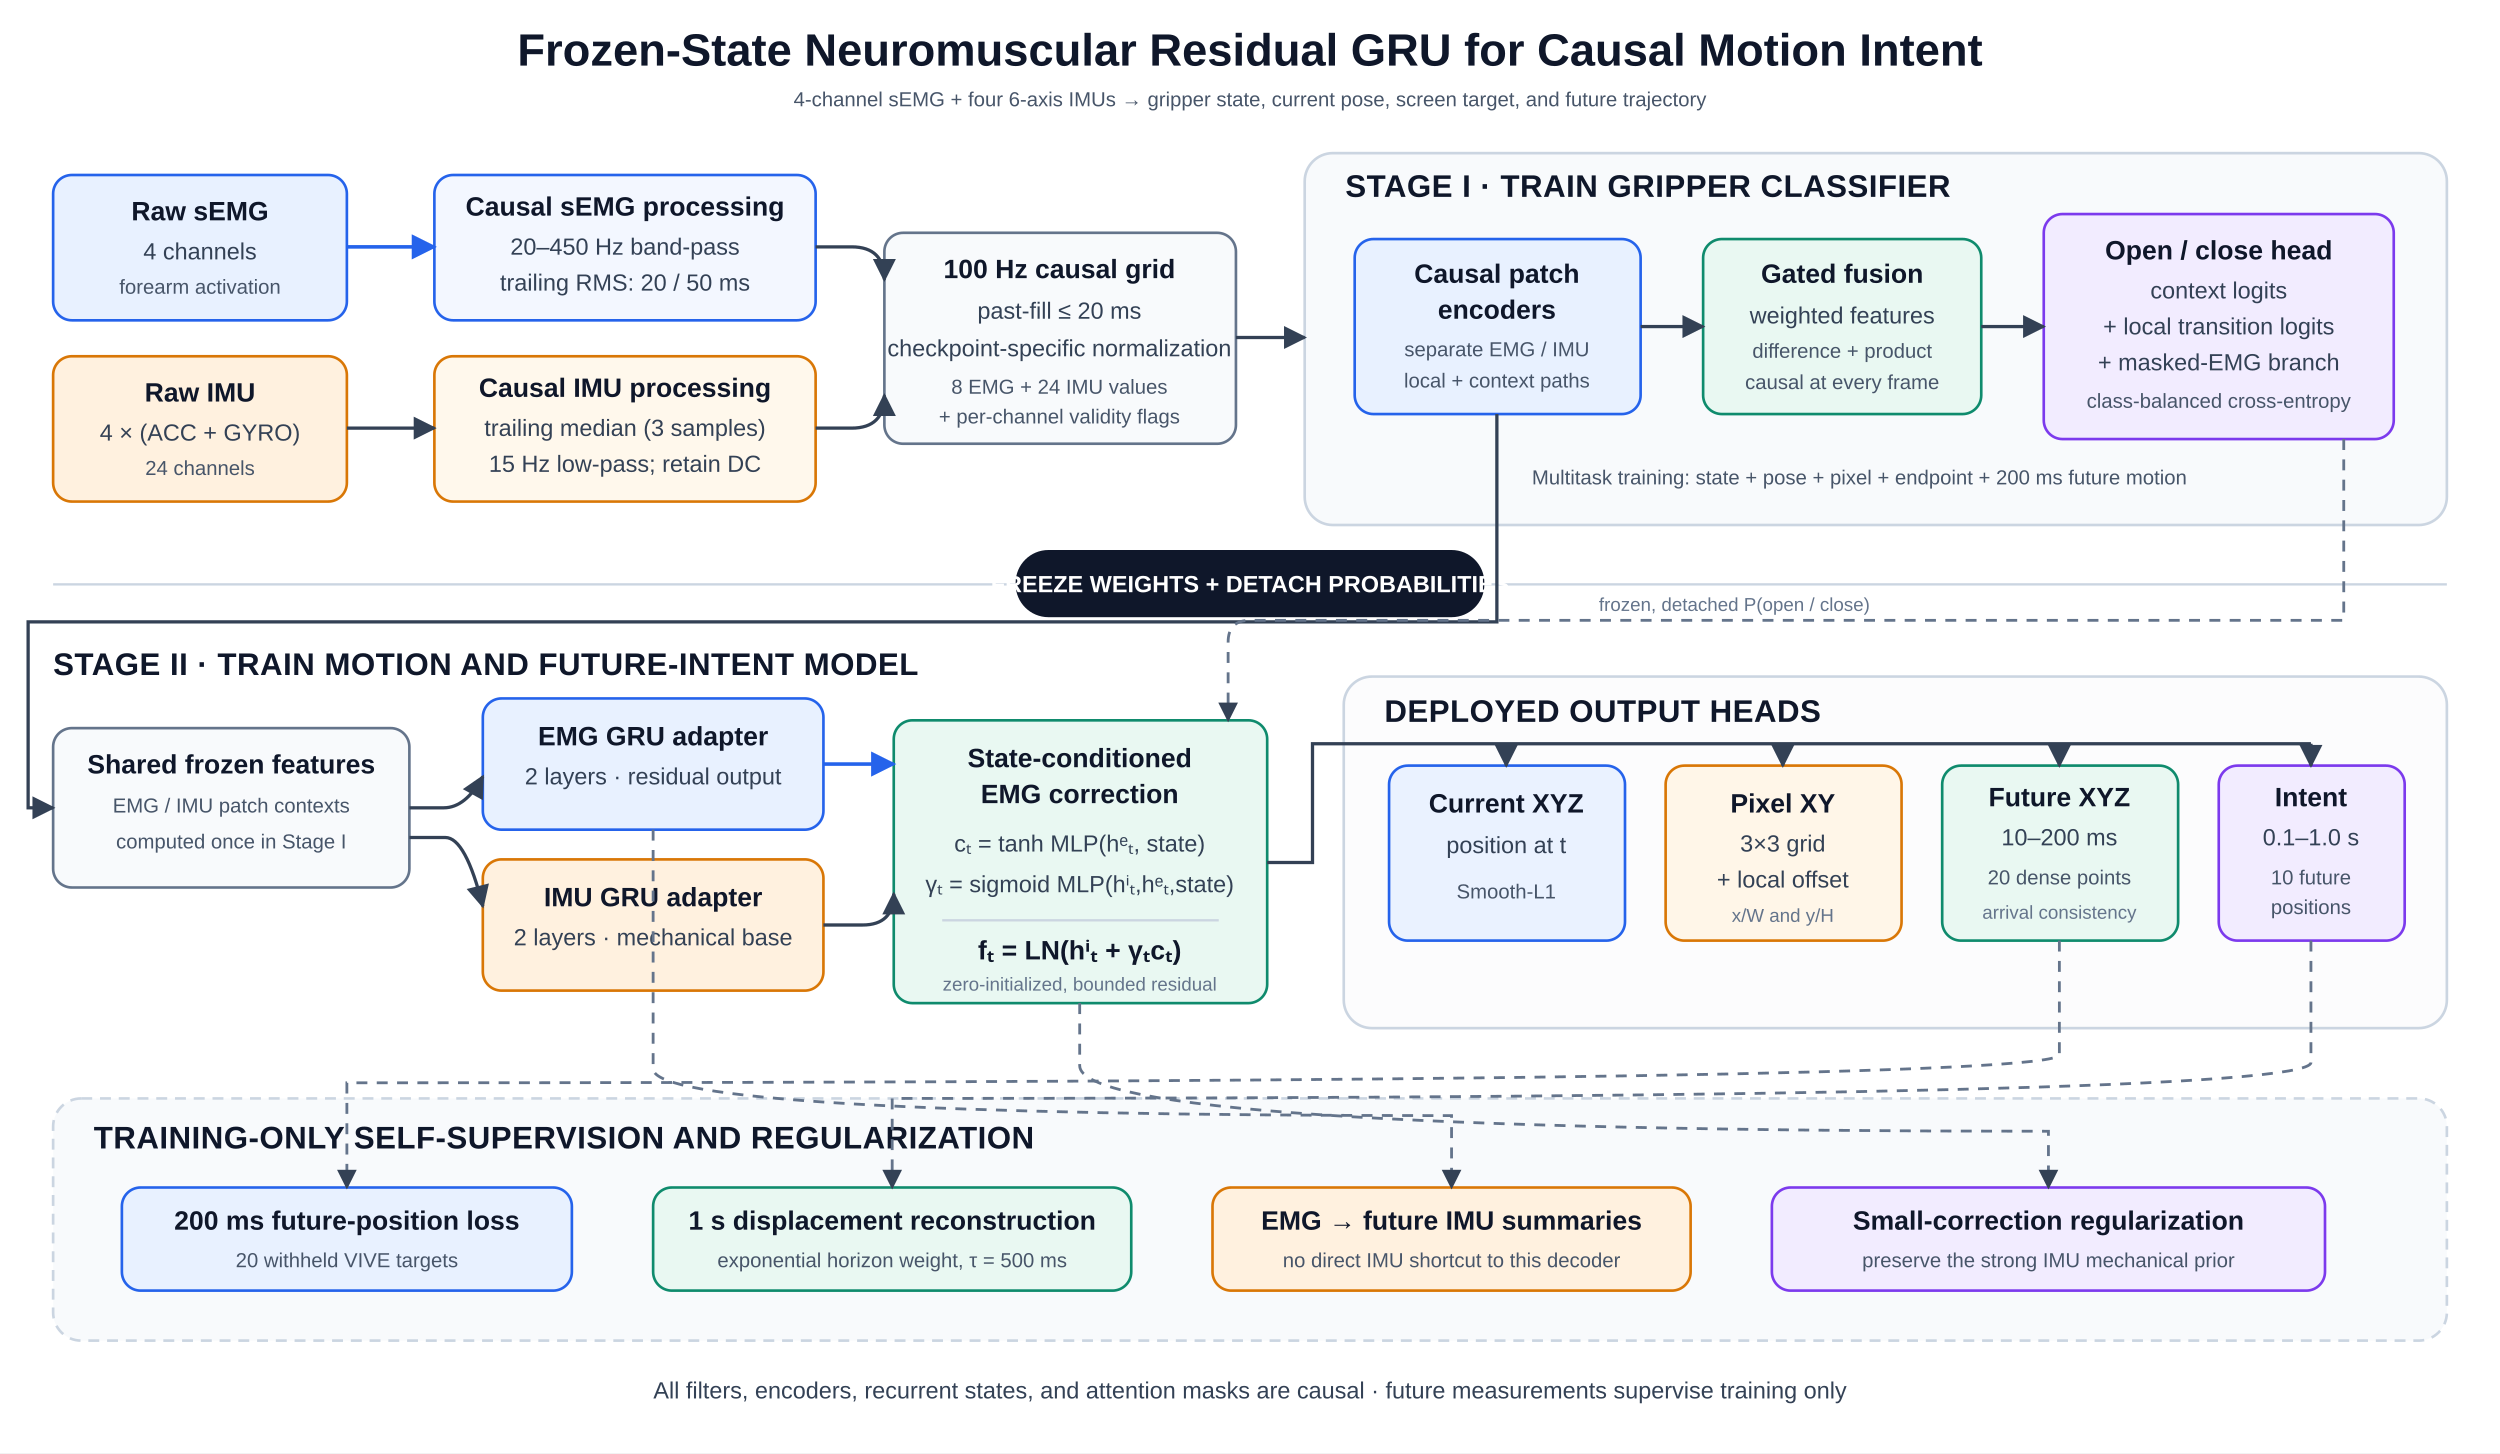
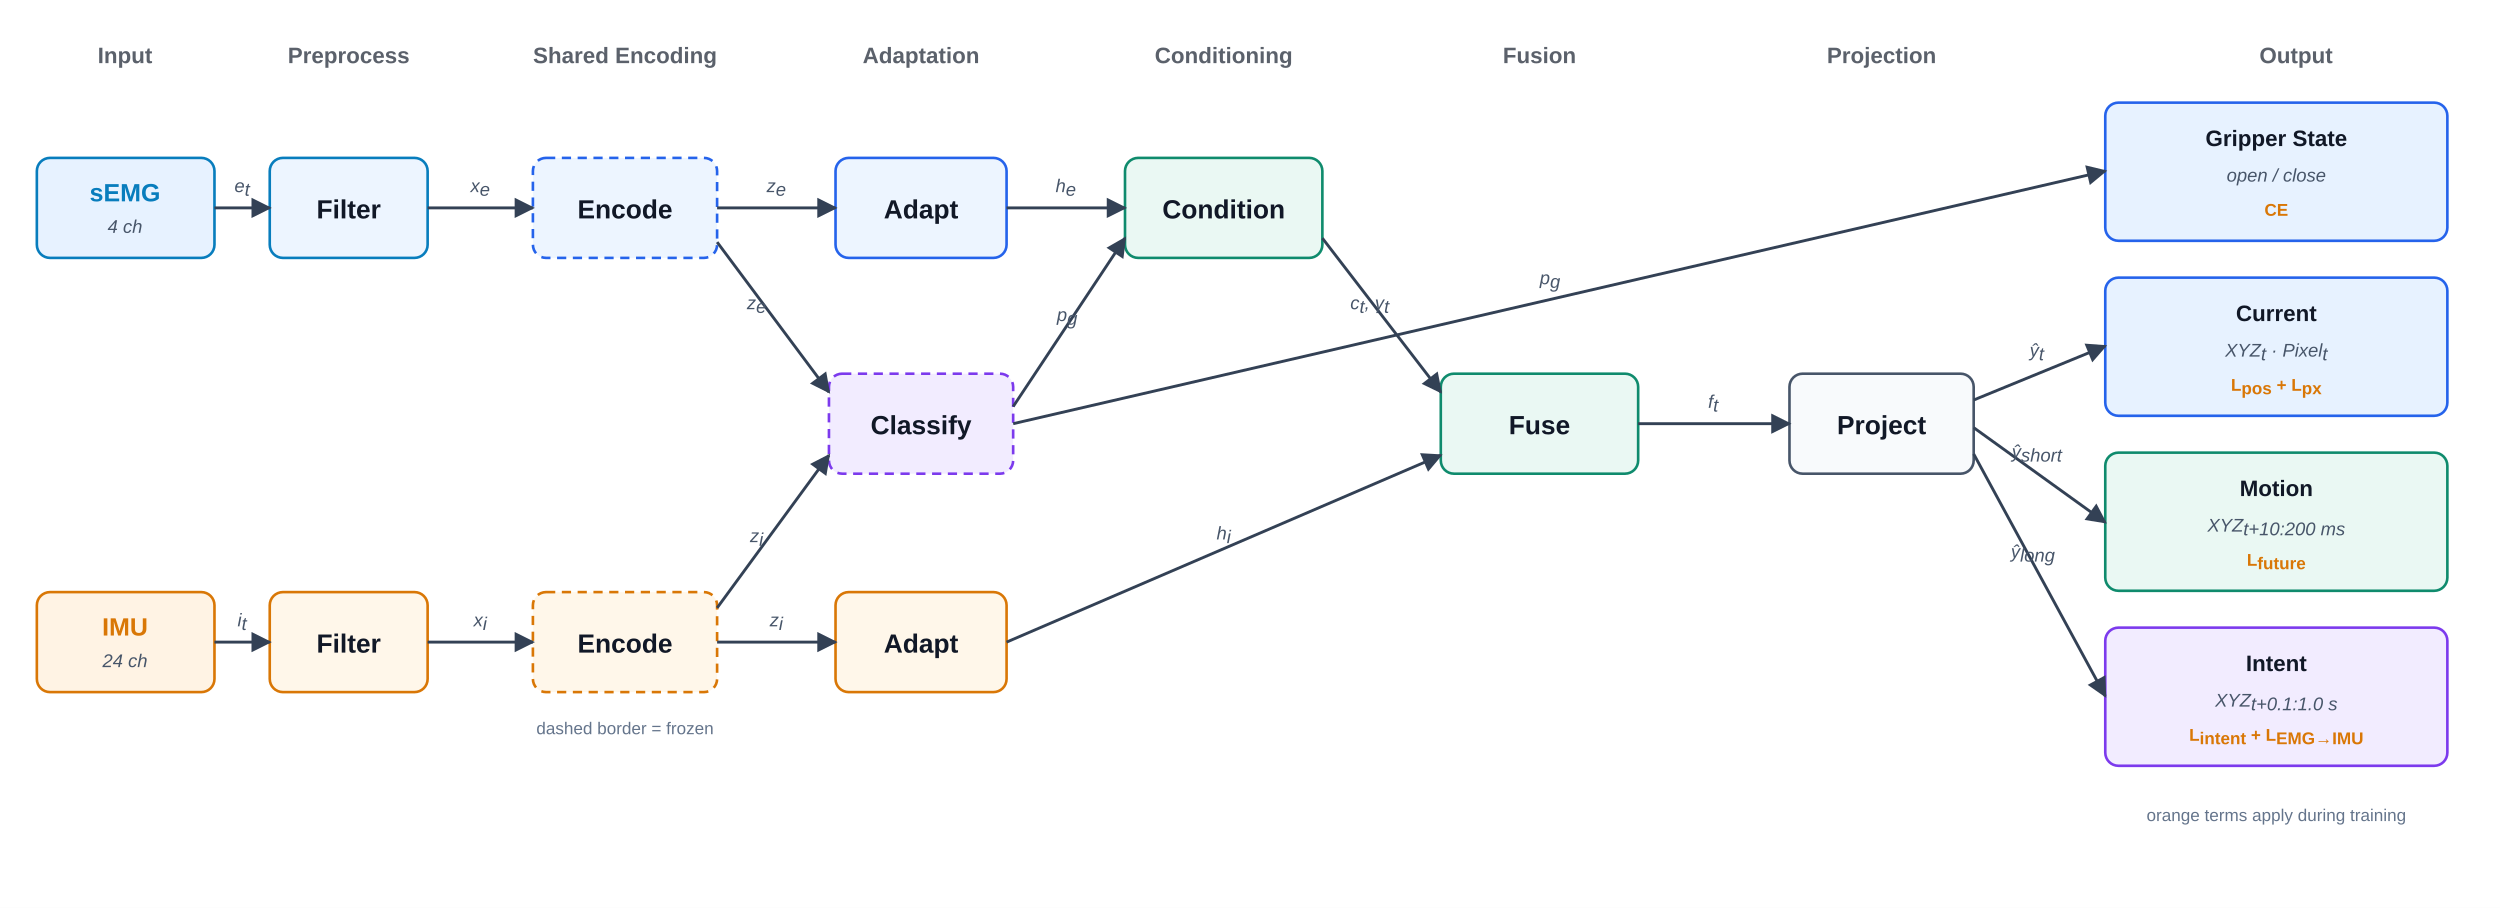
- <svg xmlns="http://www.w3.org/2000/svg" width="1600" height="930" viewBox="0 0 1600 930" role="img" aria-labelledby="title desc">
+ <svg xmlns="http://www.w3.org/2000/svg" width="1900" height="690" viewBox="0 0 1900 690" role="img" aria-labelledby="title desc">
  <defs>
-     <marker id="arrow" viewBox="0 0 10 10" refX="9" refY="5" markerWidth="7" markerHeight="7" orient="auto-start-reverse">
-       <path d="M 0 0 L 10 5 L 0 10 z" fill="#334155" />
-     </marker>
-     <marker id="arrowBlue" viewBox="0 0 10 10" refX="9" refY="5" markerWidth="7" markerHeight="7" orient="auto-start-reverse">
-       <path d="M 0 0 L 10 5 L 0 10 z" fill="#2563EB" />
+     <marker id="arrow" viewBox="0 0 10 10" refX="9" refY="5" markerWidth="7" markerHeight="7" orient="auto">
+       <path d="M0 0L10 5L0 10Z" fill="#334155" />
    </marker>
    <style>
-       .title { font: 700 29px Arial, Helvetica, sans-serif; fill: #0F172A; }
-       .stage { font: 700 20px Arial, Helvetica, sans-serif; fill: #0F172A; letter-spacing: .3px; }
-       .head { font: 700 17px Arial, Helvetica, sans-serif; fill: #0F172A; }
-       .body { font: 15px Arial, Helvetica, sans-serif; fill: #334155; }
-       .small { font: 13px Arial, Helvetica, sans-serif; fill: #475569; }
-       .tiny { font: 12px Arial, Helvetica, sans-serif; fill: #64748B; }
-       .box { stroke-width: 1.7; rx: 12; ry: 12; }
-       .arrow { fill: none; stroke: #334155; stroke-width: 2.1; marker-end: url(#arrow); }
-       .arrow-blue { fill: none; stroke: #2563EB; stroke-width: 2.3; marker-end: url(#arrowBlue); }
-       .dashed { fill: none; stroke: #64748B; stroke-width: 1.8; stroke-dasharray: 7 6; marker-end: url(#arrow); }
-       .divider { stroke: #CBD5E1; stroke-width: 1.5; }
+       .column{font:700 17px Arial,sans-serif;fill:#5B616B}
+       .verb{font:700 20px Arial,sans-serif;fill:#111827}
+       .input{font:700 19px Arial,sans-serif}
+       .tensor{font:italic 14px Arial,sans-serif;fill:#475569}
+       .output{font:700 17px Arial,sans-serif;fill:#111827}
+       .loss{font:700 13px Arial,sans-serif;fill:#D97706}
+       .note{font:13px Arial,sans-serif;fill:#64748B}
+       .box{stroke-width:2;rx:10;ry:10}
+       .arrow{fill:none;stroke:#334155;stroke-width:2.2;marker-end:url(#arrow)}
+       .frozen{stroke-dasharray:7 5}
    </style>
  </defs>
-   <rect width="1600" height="930" fill="#FFFFFF" />
-   <text x="800" y="42" text-anchor="middle" class="title">Frozen-State Neuromuscular Residual GRU for Causal Motion Intent</text>
-   <text x="800" y="68" text-anchor="middle" class="small">4-channel sEMG + four 6-axis IMUs → gripper state, current pose, screen target, and future trajectory</text>
-   <rect x="34" y="112" width="188" height="93" class="box" fill="#E8F1FF" stroke="#2563EB" />
-   <text x="128" y="141" text-anchor="middle" class="head">Raw sEMG</text>
-   <text x="128" y="166" text-anchor="middle" class="body">4 channels</text>
-   <text x="128" y="188" text-anchor="middle" class="small">forearm activation</text>
-   <rect x="34" y="228" width="188" height="93" class="box" fill="#FFF1DF" stroke="#D97706" />
-   <text x="128" y="257" text-anchor="middle" class="head">Raw IMU</text>
-   <text x="128" y="282" text-anchor="middle" class="body">4 × (ACC + GYRO)</text>
-   <text x="128" y="304" text-anchor="middle" class="small">24 channels</text>
-   <rect x="278" y="112" width="244" height="93" class="box" fill="#F3F7FF" stroke="#2563EB" />
-   <text x="400" y="138" text-anchor="middle" class="head">Causal sEMG processing</text>
-   <text x="400" y="163" text-anchor="middle" class="body">20–450 Hz band-pass</text>
-   <text x="400" y="186" text-anchor="middle" class="body">trailing RMS: 20 / 50 ms</text>
-   <rect x="278" y="228" width="244" height="93" class="box" fill="#FFF8EC" stroke="#D97706" />
-   <text x="400" y="254" text-anchor="middle" class="head">Causal IMU processing</text>
-   <text x="400" y="279" text-anchor="middle" class="body">trailing median (3 samples)</text>
-   <text x="400" y="302" text-anchor="middle" class="body">15 Hz low-pass; retain DC</text>
-   <path d="M222 158 H278" class="arrow-blue" />
-   <path d="M222 274 H278" class="arrow" stroke="#D97706" />
-   <rect x="566" y="149" width="225" height="135" class="box" fill="#F8FAFC" stroke="#64748B" />
-   <text x="678" y="178" text-anchor="middle" class="head">100 Hz causal grid</text>
-   <text x="678" y="204" text-anchor="middle" class="body">past-fill ≤ 20 ms</text>
-   <text x="678" y="228" text-anchor="middle" class="body">checkpoint-specific normalization</text>
-   <text x="678" y="252" text-anchor="middle" class="small">8 EMG + 24 IMU values</text>
-   <text x="678" y="271" text-anchor="middle" class="small">+ per-channel validity flags</text>
-   <path d="M522 158 H545 Q566 158 566 179" class="arrow" />
-   <path d="M522 274 H545 Q566 274 566 253" class="arrow" />
-   <rect x="835" y="98" width="731" height="238" rx="18" fill="#F8FAFC" stroke="#CBD5E1" stroke-width="1.7" />
-   <text x="861" y="126" class="stage">STAGE I · TRAIN GRIPPER CLASSIFIER</text>
-   <rect x="867" y="153" width="183" height="112" class="box" fill="#E8F1FF" stroke="#2563EB" />
-   <text x="958" y="181" text-anchor="middle" class="head">Causal patch</text>
-   <text x="958" y="204" text-anchor="middle" class="head">encoders</text>
-   <text x="958" y="228" text-anchor="middle" class="small">separate EMG / IMU</text>
-   <text x="958" y="248" text-anchor="middle" class="small">local + context paths</text>
-   <rect x="1090" y="153" width="178" height="112" class="box" fill="#E9F8F2" stroke="#0F8B6D" />
-   <text x="1179" y="181" text-anchor="middle" class="head">Gated fusion</text>
-   <text x="1179" y="207" text-anchor="middle" class="body">weighted features</text>
-   <text x="1179" y="229" text-anchor="middle" class="small">difference + product</text>
-   <text x="1179" y="249" text-anchor="middle" class="small">causal at every frame</text>
-   <rect x="1308" y="137" width="224" height="144" class="box" fill="#F2ECFF" stroke="#7C3AED" />
-   <text x="1420" y="166" text-anchor="middle" class="head">Open / close head</text>
-   <text x="1420" y="191" text-anchor="middle" class="body">context logits</text>
-   <text x="1420" y="214" text-anchor="middle" class="body">+ local transition logits</text>
-   <text x="1420" y="237" text-anchor="middle" class="body">+ masked-EMG branch</text>
-   <text x="1420" y="261" text-anchor="middle" class="small">class-balanced cross-entropy</text>
-   <path d="M1050 209 H1090" class="arrow" />
-   <path d="M1268 209 H1308" class="arrow" />
-   <text x="1190" y="310" text-anchor="middle" class="small">Multitask training: state + pose + pixel + endpoint + 200 ms future motion</text>
-   <path d="M791 216 H835" class="arrow" />
-   <line x1="34" y1="374" x2="1566" y2="374" class="divider" />
-   <rect x="650" y="352" width="300" height="43" rx="21" fill="#0F172A" />
-   <text x="800" y="379" text-anchor="middle" font-family="Arial, Helvetica, sans-serif" font-size="15" font-weight="700" fill="#FFFFFF">FREEZE WEIGHTS + DETACH PROBABILITIES</text>
-   <text x="34" y="432" class="stage">STAGE II · TRAIN MOTION AND FUTURE-INTENT MODEL</text>
-   <rect x="34" y="466" width="228" height="102" class="box" fill="#F8FAFC" stroke="#64748B" />
-   <text x="148" y="495" text-anchor="middle" class="head">Shared frozen features</text>
-   <text x="148" y="520" text-anchor="middle" class="small">EMG / IMU patch contexts</text>
-   <text x="148" y="543" text-anchor="middle" class="small">computed once in Stage I</text>
-   <rect x="309" y="447" width="218" height="84" class="box" fill="#E8F1FF" stroke="#2563EB" />
-   <text x="418" y="477" text-anchor="middle" class="head">EMG GRU adapter</text>
-   <text x="418" y="502" text-anchor="middle" class="body">2 layers · residual output</text>
-   <rect x="309" y="550" width="218" height="84" class="box" fill="#FFF1DF" stroke="#D97706" />
-   <text x="418" y="580" text-anchor="middle" class="head">IMU GRU adapter</text>
-   <text x="418" y="605" text-anchor="middle" class="body">2 layers · mechanical base</text>
-   <rect x="572" y="461" width="239" height="181" class="box" fill="#E9F8F2" stroke="#0F8B6D" />
-   <text x="691" y="491" text-anchor="middle" class="head">State-conditioned</text>
-   <text x="691" y="514" text-anchor="middle" class="head">EMG correction</text>
-   <text x="691" y="545" text-anchor="middle" class="body">cₜ = tanh MLP(hᵉₜ, state)</text>
-   <text x="691" y="571" text-anchor="middle" class="body">γₜ = sigmoid MLP(hⁱₜ,hᵉₜ,state)</text>
-   <line x1="603" y1="589" x2="780" y2="589" class="divider" />
-   <text x="691" y="614" text-anchor="middle" class="head">fₜ = LN(hⁱₜ + γₜcₜ)</text>
-   <text x="691" y="634" text-anchor="middle" class="tiny">zero-initialized, bounded residual</text>
-   <path d="M262 517 H284 Q298 517 309 497" class="arrow" />
-   <path d="M527 489 H572" class="arrow-blue" />
-   <path d="M527 592 H552 Q572 592 572 572" class="arrow" stroke="#D97706" />
-   <path d="M262 536 H285 Q298 536 309 580" class="arrow" />
-   <path d="M958 265 V398 H18 V517 H34" class="arrow" />
-   <path d="M1500 281 V397 H800 Q786 397 786 411 V461" class="dashed" />
-   <text x="1110" y="391" text-anchor="middle" class="tiny">frozen, detached P(open / close)</text>
-   <rect x="860" y="433" width="706" height="225" rx="18" fill="#FCFCFD" stroke="#CBD5E1" stroke-width="1.7" />
-   <text x="886" y="462" class="stage">DEPLOYED OUTPUT HEADS</text>
-   <rect x="889" y="490" width="151" height="112" class="box" fill="#EAF2FF" stroke="#2563EB" />
-   <text x="964" y="520" text-anchor="middle" class="head">Current XYZ</text>
-   <text x="964" y="546" text-anchor="middle" class="body">position at t</text>
-   <text x="964" y="575" text-anchor="middle" class="small">Smooth-L1</text>
-   <rect x="1066" y="490" width="151" height="112" class="box" fill="#FFF6E8" stroke="#D97706" />
-   <text x="1141" y="520" text-anchor="middle" class="head">Pixel XY</text>
-   <text x="1141" y="545" text-anchor="middle" class="body">3×3 grid</text>
-   <text x="1141" y="568" text-anchor="middle" class="body">+ local offset</text>
-   <text x="1141" y="590" text-anchor="middle" class="tiny">x/W and y/H</text>
-   <rect x="1243" y="490" width="151" height="112" class="box" fill="#E9F8F2" stroke="#0F8B6D" />
-   <text x="1318" y="516" text-anchor="middle" class="head">Future XYZ</text>
-   <text x="1318" y="541" text-anchor="middle" class="body">10–200 ms</text>
-   <text x="1318" y="566" text-anchor="middle" class="small">20 dense points</text>
-   <text x="1318" y="588" text-anchor="middle" class="tiny">arrival consistency</text>
-   <rect x="1420" y="490" width="119" height="112" class="box" fill="#F2ECFF" stroke="#7C3AED" />
-   <text x="1479" y="516" text-anchor="middle" class="head">Intent</text>
-   <text x="1479" y="541" text-anchor="middle" class="body">0.1–1.0 s</text>
-   <text x="1479" y="566" text-anchor="middle" class="small">10 future</text>
-   <text x="1479" y="585" text-anchor="middle" class="small">positions</text>
-   <path d="M811 552 H840 V476 H1479" fill="none" stroke="#334155" stroke-width="2.1" />
-   <path d="M964 476 V490" class="arrow" />
-   <path d="M1141 476 V490" class="arrow" />
-   <path d="M1318 476 V490" class="arrow" />
-   <path d="M1479 476 V490" class="arrow" />
-   <rect x="34" y="703" width="1532" height="155" rx="18" fill="#F8FAFC" stroke="#CBD5E1" stroke-width="1.7" stroke-dasharray="7 5" />
-   <text x="60" y="735" class="stage">TRAINING-ONLY SELF-SUPERVISION AND REGULARIZATION</text>
-   <rect x="78" y="760" width="288" height="66" class="box" fill="#E8F1FF" stroke="#2563EB" />
-   <text x="222" y="787" text-anchor="middle" class="head">200 ms future-position loss</text>
-   <text x="222" y="811" text-anchor="middle" class="small">20 withheld VIVE targets</text>
-   <rect x="418" y="760" width="306" height="66" class="box" fill="#E9F8F2" stroke="#0F8B6D" />
-   <text x="571" y="787" text-anchor="middle" class="head">1 s displacement reconstruction</text>
-   <text x="571" y="811" text-anchor="middle" class="small">exponential horizon weight, τ = 500 ms</text>
-   <rect x="776" y="760" width="306" height="66" class="box" fill="#FFF1DF" stroke="#D97706" />
-   <text x="929" y="787" text-anchor="middle" class="head">EMG → future IMU summaries</text>
-   <text x="929" y="811" text-anchor="middle" class="small">no direct IMU shortcut to this decoder</text>
-   <rect x="1134" y="760" width="354" height="66" class="box" fill="#F2ECFF" stroke="#7C3AED" />
-   <text x="1311" y="787" text-anchor="middle" class="head">Small-correction regularization</text>
-   <text x="1311" y="811" text-anchor="middle" class="small">preserve the strong IMU mechanical prior</text>
-   <path d="M1318 602 V675 Q1318 693 222 693 V760" class="dashed" />
-   <path d="M1479 602 V680 Q1479 703 571 703 V760" class="dashed" />
-   <path d="M418 531 V684 Q418 714 929 714 V760" class="dashed" />
-   <path d="M691 642 V682 Q691 724 1311 724 V760" class="dashed" />
-   <text x="800" y="895" text-anchor="middle" class="body">All filters, encoders, recurrent states, and attention masks are causal · future measurements supervise training only</text>
+   <rect width="1900" height="690" fill="#FFFFFF" />
+   <text x="95" y="48" text-anchor="middle" class="column">Input</text>
+   <text x="265" y="48" text-anchor="middle" class="column">Preprocess</text>
+   <text x="475" y="48" text-anchor="middle" class="column">Shared Encoding</text>
+   <text x="700" y="48" text-anchor="middle" class="column">Adaptation</text>
+   <text x="930" y="48" text-anchor="middle" class="column">Conditioning</text>
+   <text x="1170" y="48" text-anchor="middle" class="column">Fusion</text>
+   <text x="1430" y="48" text-anchor="middle" class="column">Projection</text>
+   <text x="1745" y="48" text-anchor="middle" class="column">Output</text>
+   <rect x="28" y="120" width="135" height="76" class="box" fill="#E7F2FF" stroke="#087DBD" />
+   <text x="95" y="153" text-anchor="middle" class="input" fill="#087DBD">sEMG</text>
+   <text x="95" y="177" text-anchor="middle" class="tensor">4 ch</text>
+   <rect x="28" y="450" width="135" height="76" class="box" fill="#FFF3E4" stroke="#D97706" />
+   <text x="95" y="483" text-anchor="middle" class="input" fill="#D97706">IMU</text>
+   <text x="95" y="507" text-anchor="middle" class="tensor">24 ch</text>
+   <rect x="205" y="120" width="120" height="76" class="box" fill="#EDF5FF" stroke="#087DBD" />
+   <text x="265" y="166" text-anchor="middle" class="verb">Filter</text>
+   <rect x="205" y="450" width="120" height="76" class="box" fill="#FFF7EA" stroke="#D97706" />
+   <text x="265" y="496" text-anchor="middle" class="verb">Filter</text>
+   <rect x="405" y="120" width="140" height="76" class="box frozen" fill="#EDF5FF" stroke="#2563EB" />
+   <text x="475" y="166" text-anchor="middle" class="verb">Encode</text>
+   <rect x="405" y="450" width="140" height="76" class="box frozen" fill="#FFF7EA" stroke="#D97706" />
+   <text x="475" y="496" text-anchor="middle" class="verb">Encode</text>
+   <rect x="635" y="120" width="130" height="76" class="box" fill="#EDF5FF" stroke="#2563EB" />
+   <text x="700" y="166" text-anchor="middle" class="verb">Adapt</text>
+   <rect x="635" y="450" width="130" height="76" class="box" fill="#FFF7EA" stroke="#D97706" />
+   <text x="700" y="496" text-anchor="middle" class="verb">Adapt</text>
+   <rect x="630" y="284" width="140" height="76" class="box frozen" fill="#F2ECFF" stroke="#7C3AED" />
+   <text x="700" y="330" text-anchor="middle" class="verb">Classify</text>
+   <rect x="855" y="120" width="150" height="76" class="box" fill="#EAF8F3" stroke="#0F8B6D" />
+   <text x="930" y="166" text-anchor="middle" class="verb">Condition</text>
+   <rect x="1095" y="284" width="150" height="76" class="box" fill="#EAF8F3" stroke="#0F8B6D" />
+   <text x="1170" y="330" text-anchor="middle" class="verb">Fuse</text>
+   <rect x="1360" y="284" width="140" height="76" class="box" fill="#F8FAFC" stroke="#475569" />
+   <text x="1430" y="330" text-anchor="middle" class="verb">Project</text>
+   <line x1="163" y1="158" x2="205" y2="158" class="arrow" />
+   <text x="184" y="146" text-anchor="middle" class="tensor">e<tspan baseline-shift="sub">t</tspan>
+   </text>
+   <line x1="163" y1="488" x2="205" y2="488" class="arrow" />
+   <text x="184" y="476" text-anchor="middle" class="tensor">i<tspan baseline-shift="sub">t</tspan>
+   </text>
+   <line x1="325" y1="158" x2="405" y2="158" class="arrow" />
+   <text x="365" y="146" text-anchor="middle" class="tensor">x<tspan baseline-shift="sub">e</tspan>
+   </text>
+   <line x1="325" y1="488" x2="405" y2="488" class="arrow" />
+   <text x="365" y="476" text-anchor="middle" class="tensor">x<tspan baseline-shift="sub">i</tspan>
+   </text>
+   <line x1="545" y1="158" x2="635" y2="158" class="arrow" />
+   <text x="590" y="146" text-anchor="middle" class="tensor">z<tspan baseline-shift="sub">e</tspan>
+   </text>
+   <line x1="545" y1="488" x2="635" y2="488" class="arrow" />
+   <text x="590" y="476" text-anchor="middle" class="tensor">z<tspan baseline-shift="sub">i</tspan>
+   </text>
+   <line x1="545" y1="184" x2="630" y2="298" class="arrow" />
+   <text x="575" y="235" text-anchor="middle" class="tensor">z<tspan baseline-shift="sub">e</tspan>
+   </text>
+   <line x1="545" y1="462" x2="630" y2="346" class="arrow" />
+   <text x="575" y="412" text-anchor="middle" class="tensor">z<tspan baseline-shift="sub">i</tspan>
+   </text>
+   <line x1="765" y1="158" x2="855" y2="158" class="arrow" />
+   <text x="810" y="146" text-anchor="middle" class="tensor">h<tspan baseline-shift="sub">e</tspan>
+   </text>
+   <line x1="770" y1="309" x2="855" y2="181" class="arrow" />
+   <text x="811" y="244" text-anchor="middle" class="tensor">p<tspan baseline-shift="sub">g</tspan>
+   </text>
+   <line x1="1005" y1="181" x2="1095" y2="298" class="arrow" />
+   <text x="1041" y="235" text-anchor="middle" class="tensor">c<tspan baseline-shift="sub">t</tspan>, γ<tspan baseline-shift="sub">t</tspan>
+   </text>
+   <line x1="765" y1="488" x2="1095" y2="346" class="arrow" />
+   <text x="930" y="410" text-anchor="middle" class="tensor">h<tspan baseline-shift="sub">i</tspan>
+   </text>
+   <line x1="1245" y1="322" x2="1360" y2="322" class="arrow" />
+   <text x="1302" y="310" text-anchor="middle" class="tensor">f<tspan baseline-shift="sub">t</tspan>
+   </text>
+   <rect x="1600" y="78" width="260" height="105" class="box" fill="#E7F2FF" stroke="#2563EB" />
+   <text x="1730" y="111" text-anchor="middle" class="output">Gripper State</text>
+   <text x="1730" y="138" text-anchor="middle" class="tensor">open / close</text>
+   <text x="1730" y="164" text-anchor="middle" class="loss">CE</text>
+   <rect x="1600" y="211" width="260" height="105" class="box" fill="#E7F2FF" stroke="#2563EB" />
+   <text x="1730" y="244" text-anchor="middle" class="output">Current</text>
+   <text x="1730" y="271" text-anchor="middle" class="tensor">XYZ<tspan baseline-shift="sub">t</tspan> · Pixel<tspan baseline-shift="sub">t</tspan>
+   </text>
+   <text x="1730" y="297" text-anchor="middle" class="loss">L<tspan baseline-shift="sub">pos</tspan> + L<tspan baseline-shift="sub">px</tspan>
+   </text>
+   <rect x="1600" y="344" width="260" height="105" class="box" fill="#EAF8F3" stroke="#0F8B6D" />
+   <text x="1730" y="377" text-anchor="middle" class="output">Motion</text>
+   <text x="1730" y="404" text-anchor="middle" class="tensor">XYZ<tspan baseline-shift="sub">t+10:200 ms</tspan>
+   </text>
+   <text x="1730" y="430" text-anchor="middle" class="loss">L<tspan baseline-shift="sub">future</tspan>
+   </text>
+   <rect x="1600" y="477" width="260" height="105" class="box" fill="#F2ECFF" stroke="#7C3AED" />
+   <text x="1730" y="510" text-anchor="middle" class="output">Intent</text>
+   <text x="1730" y="537" text-anchor="middle" class="tensor">XYZ<tspan baseline-shift="sub">t+0.1:1.0 s</tspan>
+   </text>
+   <text x="1730" y="563" text-anchor="middle" class="loss">L<tspan baseline-shift="sub">intent</tspan> + L<tspan baseline-shift="sub">EMG→IMU</tspan>
+   </text>
+   <line x1="770" y1="322" x2="1600" y2="130" class="arrow" />
+   <text x="1178" y="216" text-anchor="middle" class="tensor">p<tspan baseline-shift="sub">g</tspan>
+   </text>
+   <line x1="1500" y1="304" x2="1600" y2="263" class="arrow" />
+   <text x="1548" y="271" text-anchor="middle" class="tensor">ŷ<tspan baseline-shift="sub">t</tspan>
+   </text>
+   <line x1="1500" y1="325" x2="1600" y2="397" class="arrow" />
+   <text x="1548" y="348" text-anchor="middle" class="tensor">ŷ<tspan baseline-shift="sub">short</tspan>
+   </text>
+   <line x1="1500" y1="345" x2="1600" y2="529" class="arrow" />
+   <text x="1545" y="424" text-anchor="middle" class="tensor">ŷ<tspan baseline-shift="sub">long</tspan>
+   </text>
+   <text x="475" y="558" text-anchor="middle" class="note">dashed border = frozen</text>
+   <text x="1730" y="624" text-anchor="middle" class="note">orange terms apply during training</text>
</svg>
